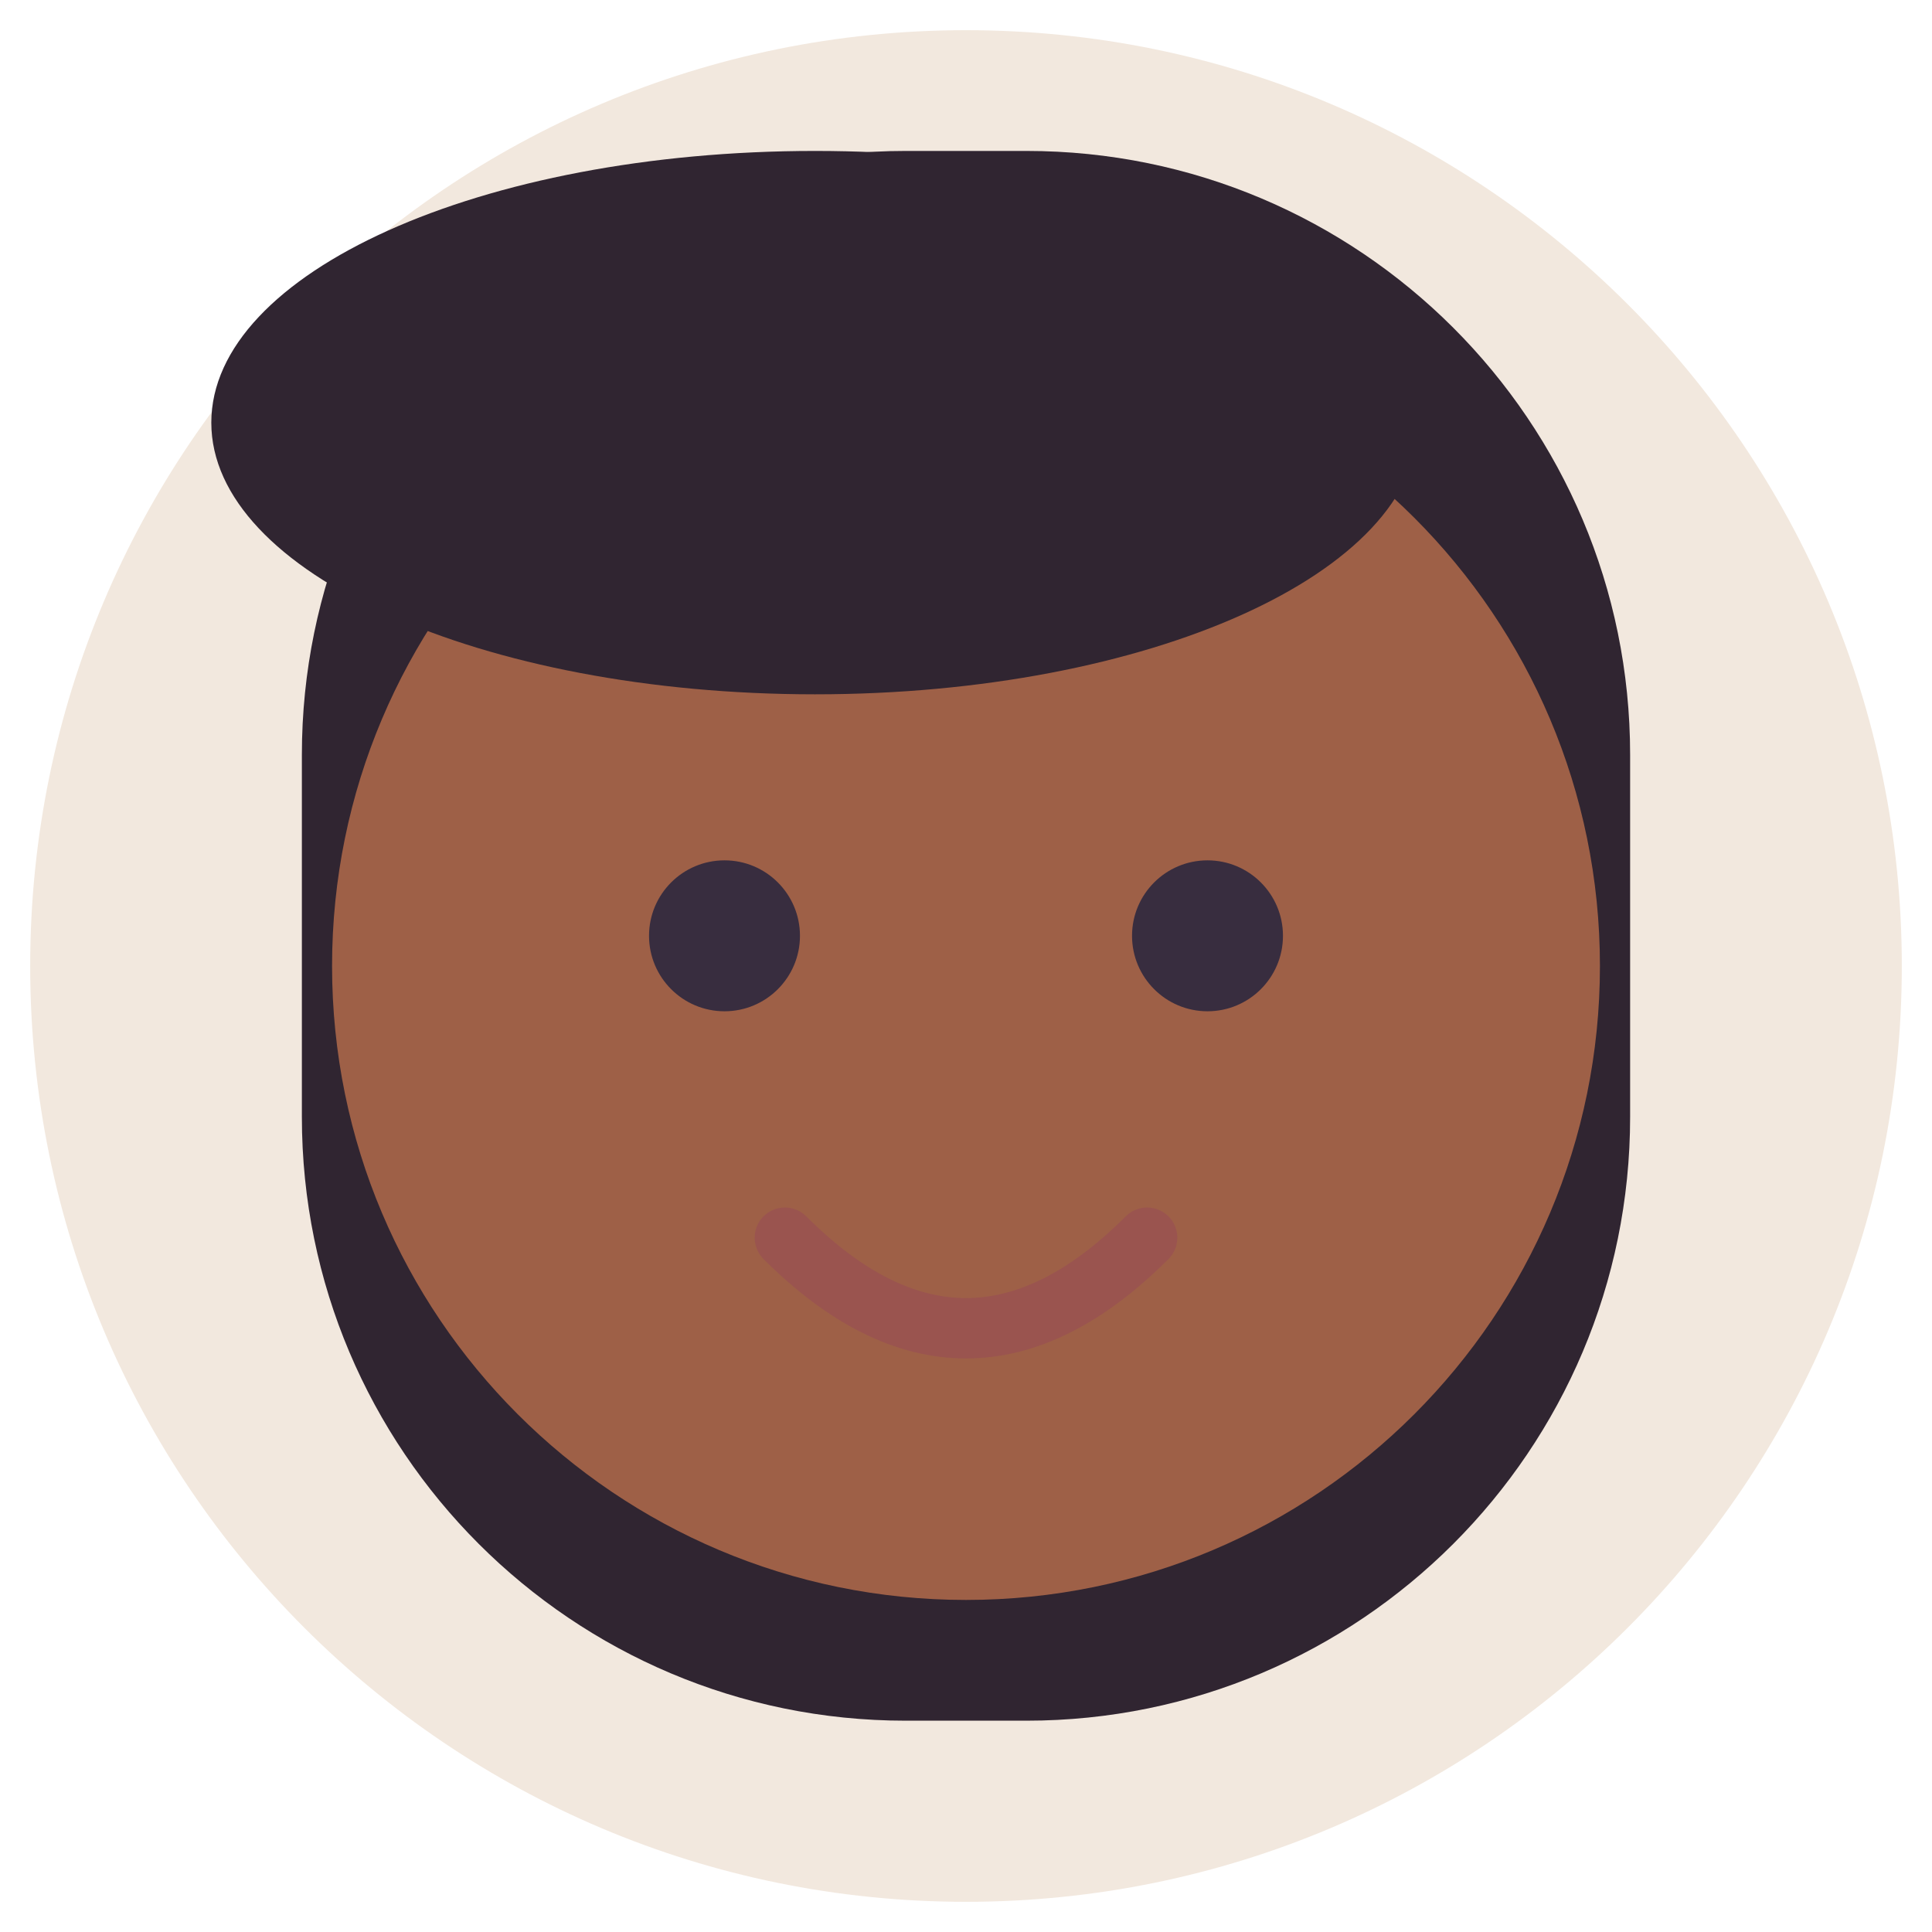
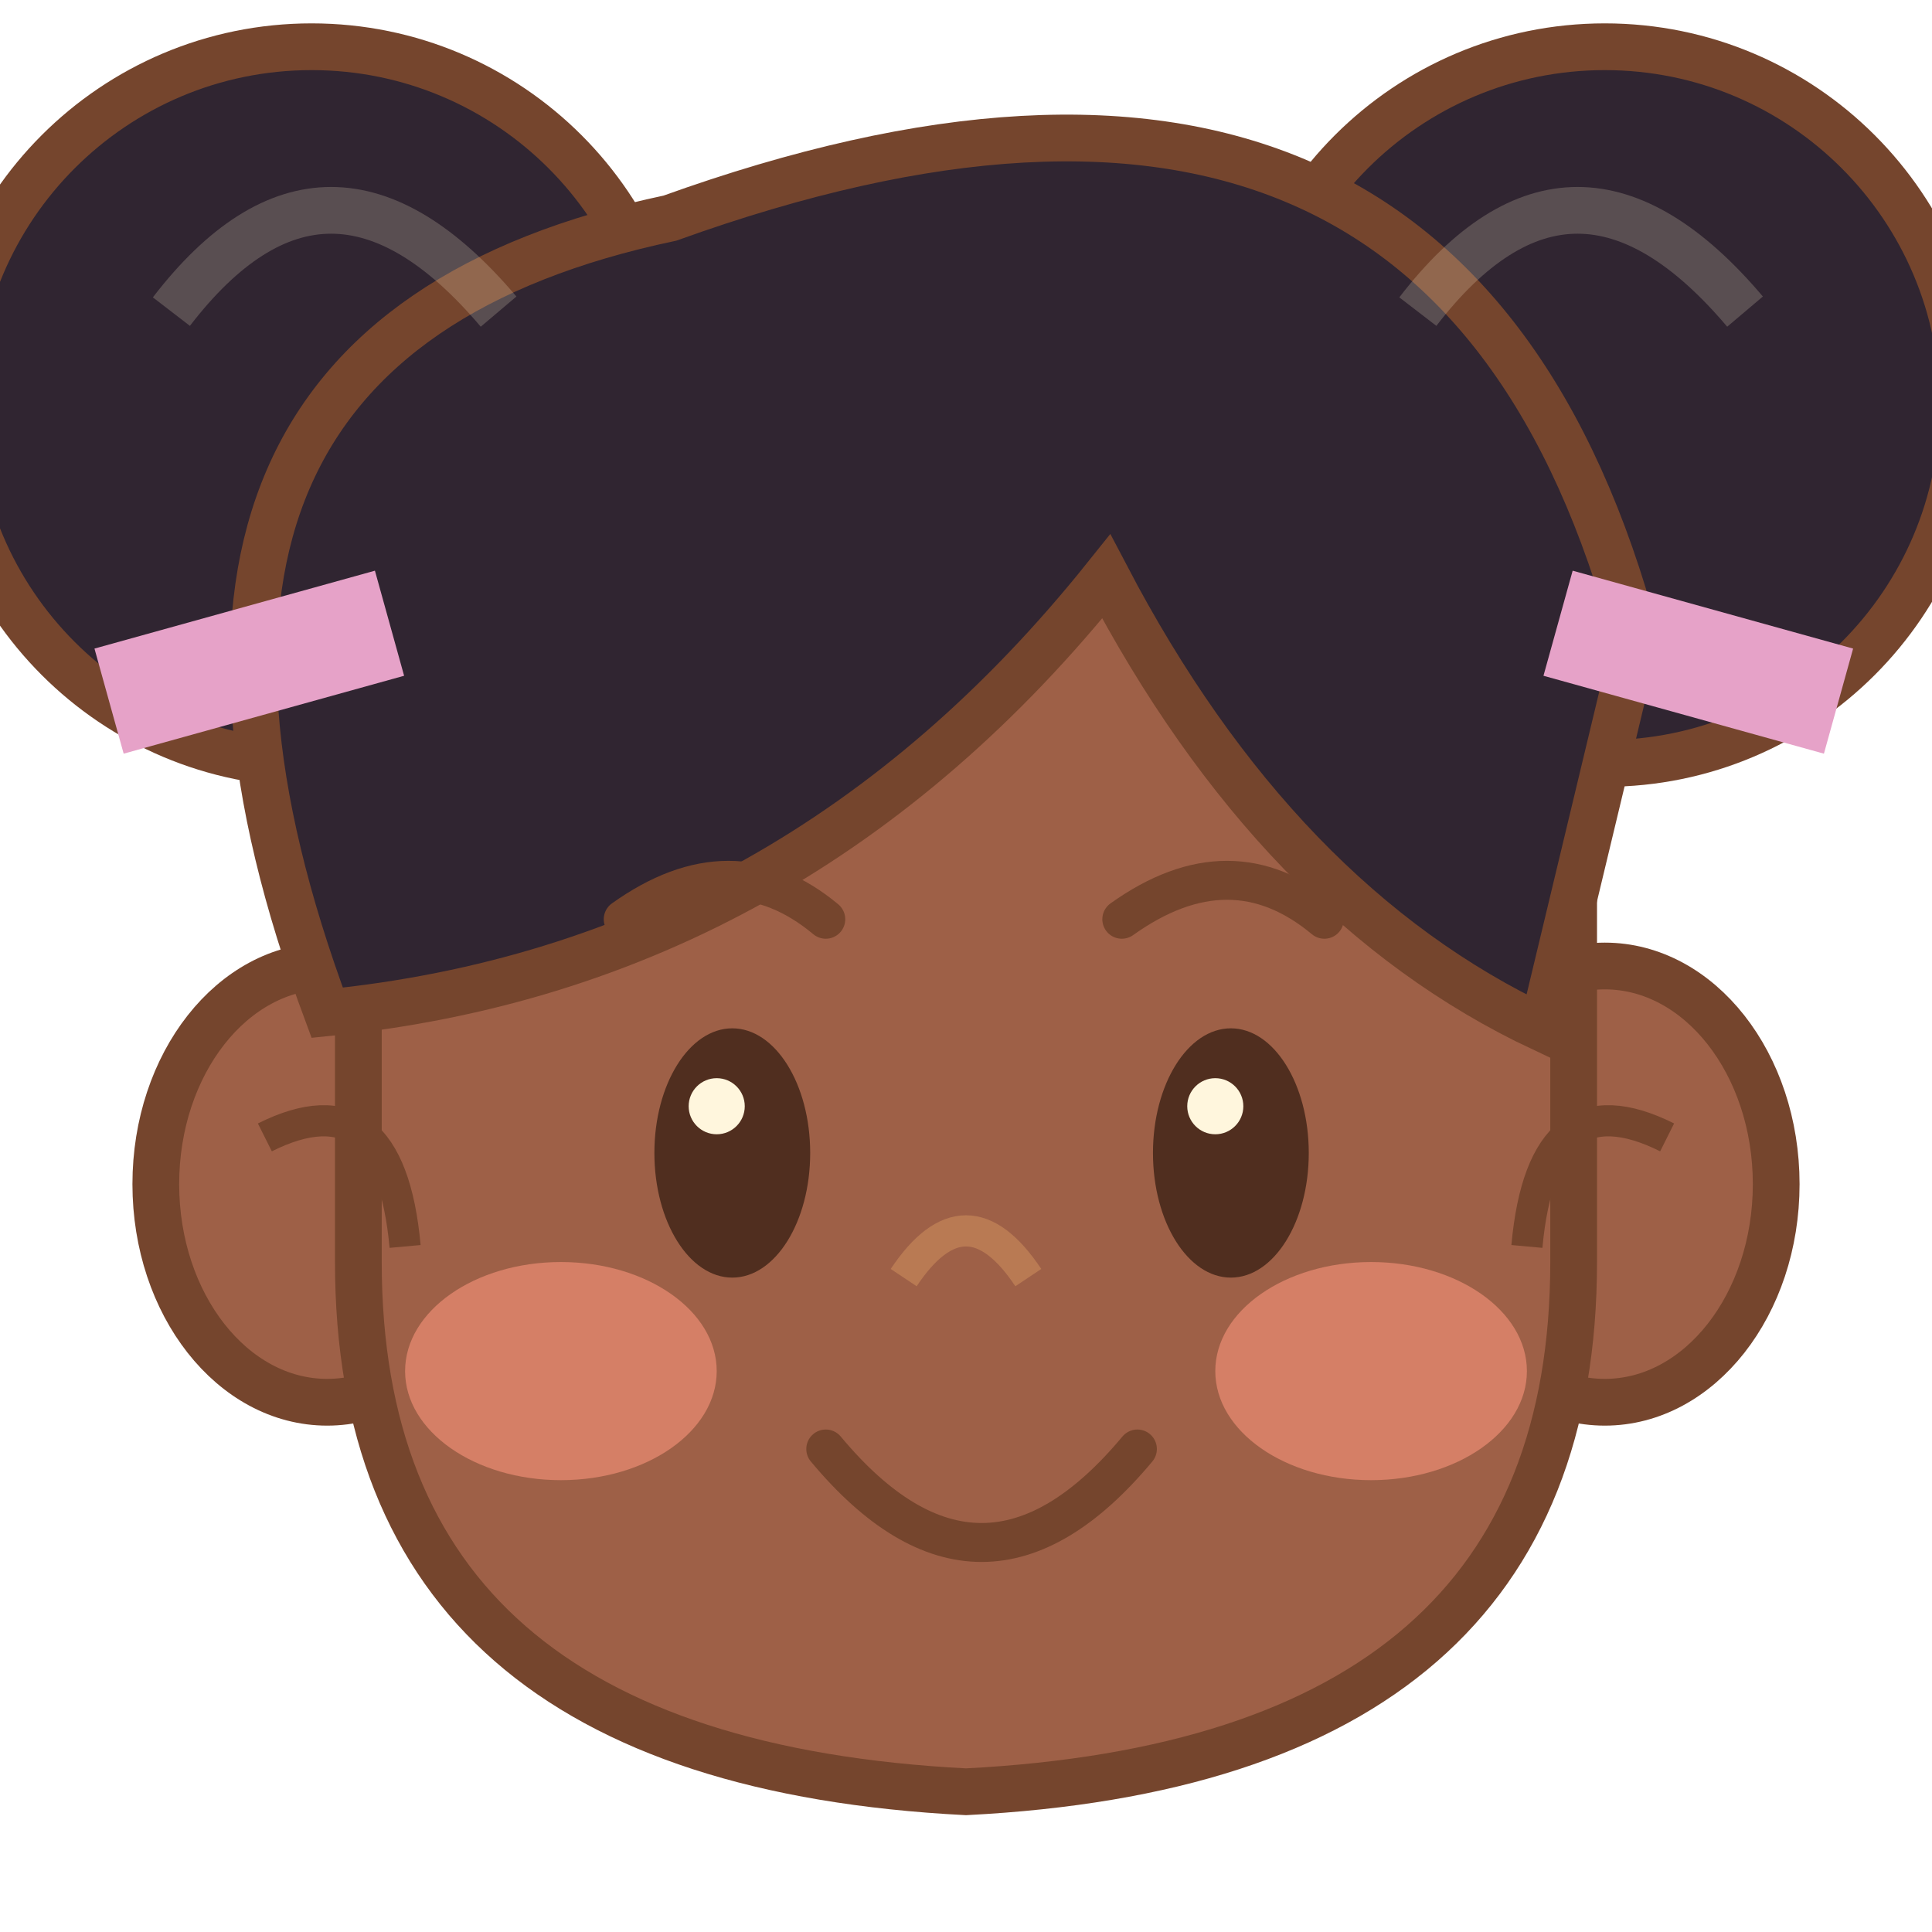
- <svg xmlns="http://www.w3.org/2000/svg" width="64" height="64" viewBox="0 0 64 64">
-   <circle cx="32" cy="32" r="31" fill="#f2e8de" />
-   <rect x="10" y="5" width="44" height="52" rx="20" fill="#302531" />
-   <circle cx="32" cy="32" r="21" fill="#9e6047" />
-   <ellipse cx="27" cy="14" rx="20" ry="9" fill="#302531" />
-   <g fill="#382d3f">
-     <circle cx="24" cy="31" r="2.5" />
-     <circle cx="40" cy="31" r="2.5" />
+ <svg xmlns="http://www.w3.org/2000/svg" width="64" height="64" viewBox="8 10 124 124">
+   <defs>
+     <linearGradient id="hair-shine" x2="1" y2="1">
+       <stop stop-color="#fff0a0" stop-opacity=".6" />
+       <stop offset="1" stop-color="#fff0a0" stop-opacity="0" />
+     </linearGradient>
+     <symbol id="pattern-sol" viewBox="0 0 40 40">
+       <g stroke="#fff4d1" stroke-width="2.5">
+         <path d="M20 2v5m0 26v5M2 20h5m26 0h5M7 7l4 4m18 18 4 4M7 33l4-4m18-18 4-4" />
+         <circle cx="20" cy="20" r="9" fill="#fff4d1" />
+       </g>
+     </symbol>
+     <symbol id="pattern-jardim" viewBox="0 0 40 40">
+       <g fill="#fff4d1">
+         <ellipse cx="20" cy="20" rx="8" ry="17" />
+         <ellipse cx="20" cy="20" rx="17" ry="8" />
+       </g>
+       <circle cx="20" cy="20" r="6" fill="#f5bf38" />
+     </symbol>
+     <symbol id="pattern-estrela" viewBox="0 0 40 40">
+       <path d="m20 2 5 12 13 2-10 9 3 13-11-7-11 7 3-13-10-9 13-2Z" fill="#fff4d1" />
+     </symbol>
+     <symbol id="pattern-mar" viewBox="0 0 40 40">
+       <path d="M1 10q8-9 17 0t20 0M1 20q8-9 17 0t20 0M1 30q8-9 17 0t20 0" stroke="#fff4d1" stroke-width="4" fill="none" />
+     </symbol>
+     <symbol id="pattern-festa" viewBox="0 0 40 40">
+       <path d="M20 34Q-3 17 7 8q8-7 13 3q6-10 14-3q10 9-14 26Z" fill="#fff4d1" />
+     </symbol>
+     <symbol id="pattern-pijama" viewBox="0 0 40 40">
+       <path d="M27 3a17 17 0 1 0 10 27A18 18 0 0 1 27 3" fill="#fff4d1" />
+       <circle cx="34" cy="10" r="2" fill="#fff4d1" />
+     </symbol>
+   </defs>
+   <g id="face" fill="#9e6047" stroke="#75452d" stroke-width="3">
+     <ellipse cx="29" cy="86" rx="11" ry="14" />
+     <ellipse cx="111" cy="86" rx="11" ry="14" />
+     <path d="M31 65q3-39 39-39q36 0 39 39v26q0 32-39 34q-39-2-39-34Z" />
+     <path d="M25 83q8-4 9 7m81-7q-8-4-9 7" fill="none" stroke-width="2" />
+     <ellipse cx="44" cy="98" rx="10" ry="7" fill="#F38F77" stroke="none" opacity=".65" />
+     <ellipse cx="96" cy="98" rx="10" ry="7" fill="#F38F77" stroke="none" opacity=".65" />
+     <path d="M66 92q4-6 8 0" fill="none" stroke="#b97a53" stroke-width="2" />
  </g>
-   <path d="M26 41q6 6 12 0" fill="none" stroke="#9a544f" stroke-width="2" stroke-linecap="round" />
+   <g id="hair-luna" fill="#302531" stroke="#75452d" stroke-width="3">
+     <circle cx="28" cy="36" r="23" />
+     <circle cx="111" cy="36" r="23" />
+     <path d="M29 75q-16-43 22-51q50-18 62 27l-6 25q-17-8-28-29q-20 25-50 28Z" />
+     <path d="M19 30q10-13 21 0m59 0q10-13 21 0" fill="none" stroke="#fff1d4" stroke-opacity=".2" />
+     <path d="M15 55l18-5m75 0 18 5" stroke="#e6a2c8" stroke-width="7" />
+   </g>
+   <g id="eyes" fill="#502e1f">
+     <ellipse cx="55" cy="84" rx="5" ry="8" />
+     <ellipse cx="87" cy="84" rx="5" ry="8" />
+     <g fill="#fff6dd">
+       <circle cx="54" cy="81" r="1.8" />
+       <circle cx="86" cy="81" r="1.8" />
+     </g>
+     <path d="M48 69q7-5 13 0m19 0q7-5 13 0" stroke="#75452d" stroke-width="2.5" fill="none" stroke-linecap="round" />
+   </g>
+   <g id="mouth" stroke="#75452d" stroke-width="2.5" fill="none" stroke-linecap="round">
+     <path d="M61 103q10 12 20 0" />
+   </g>
</svg>
